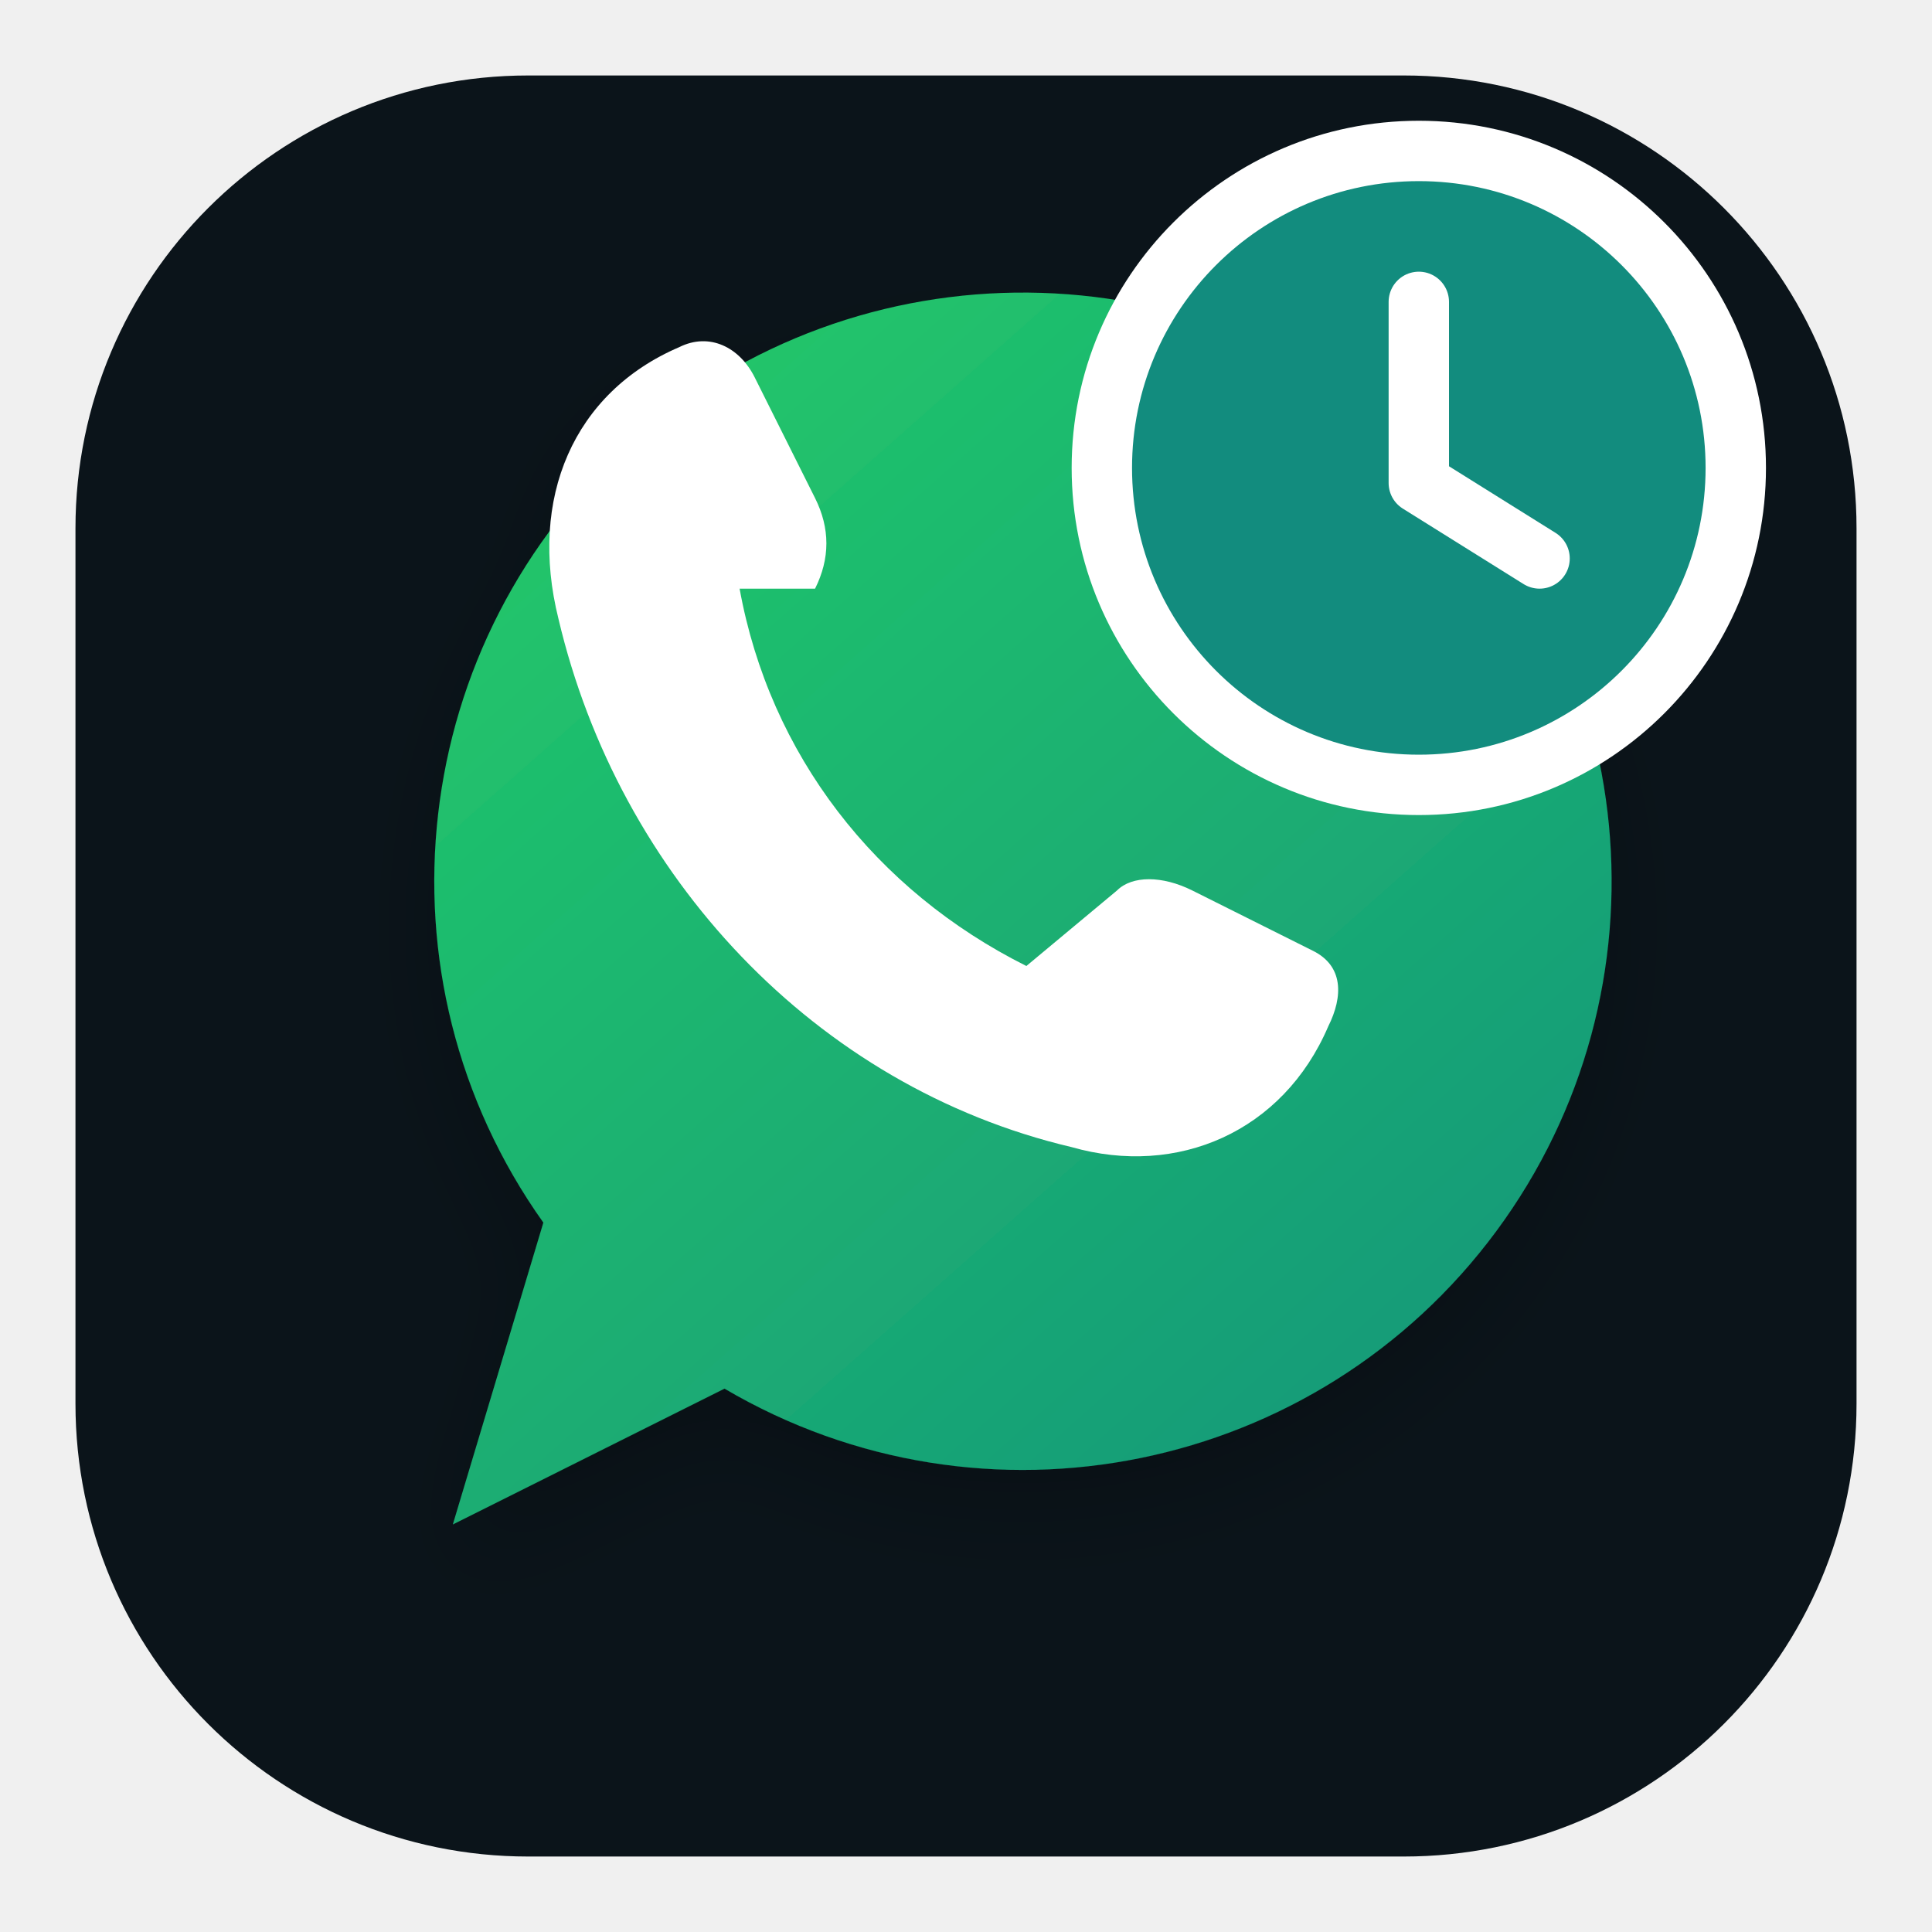
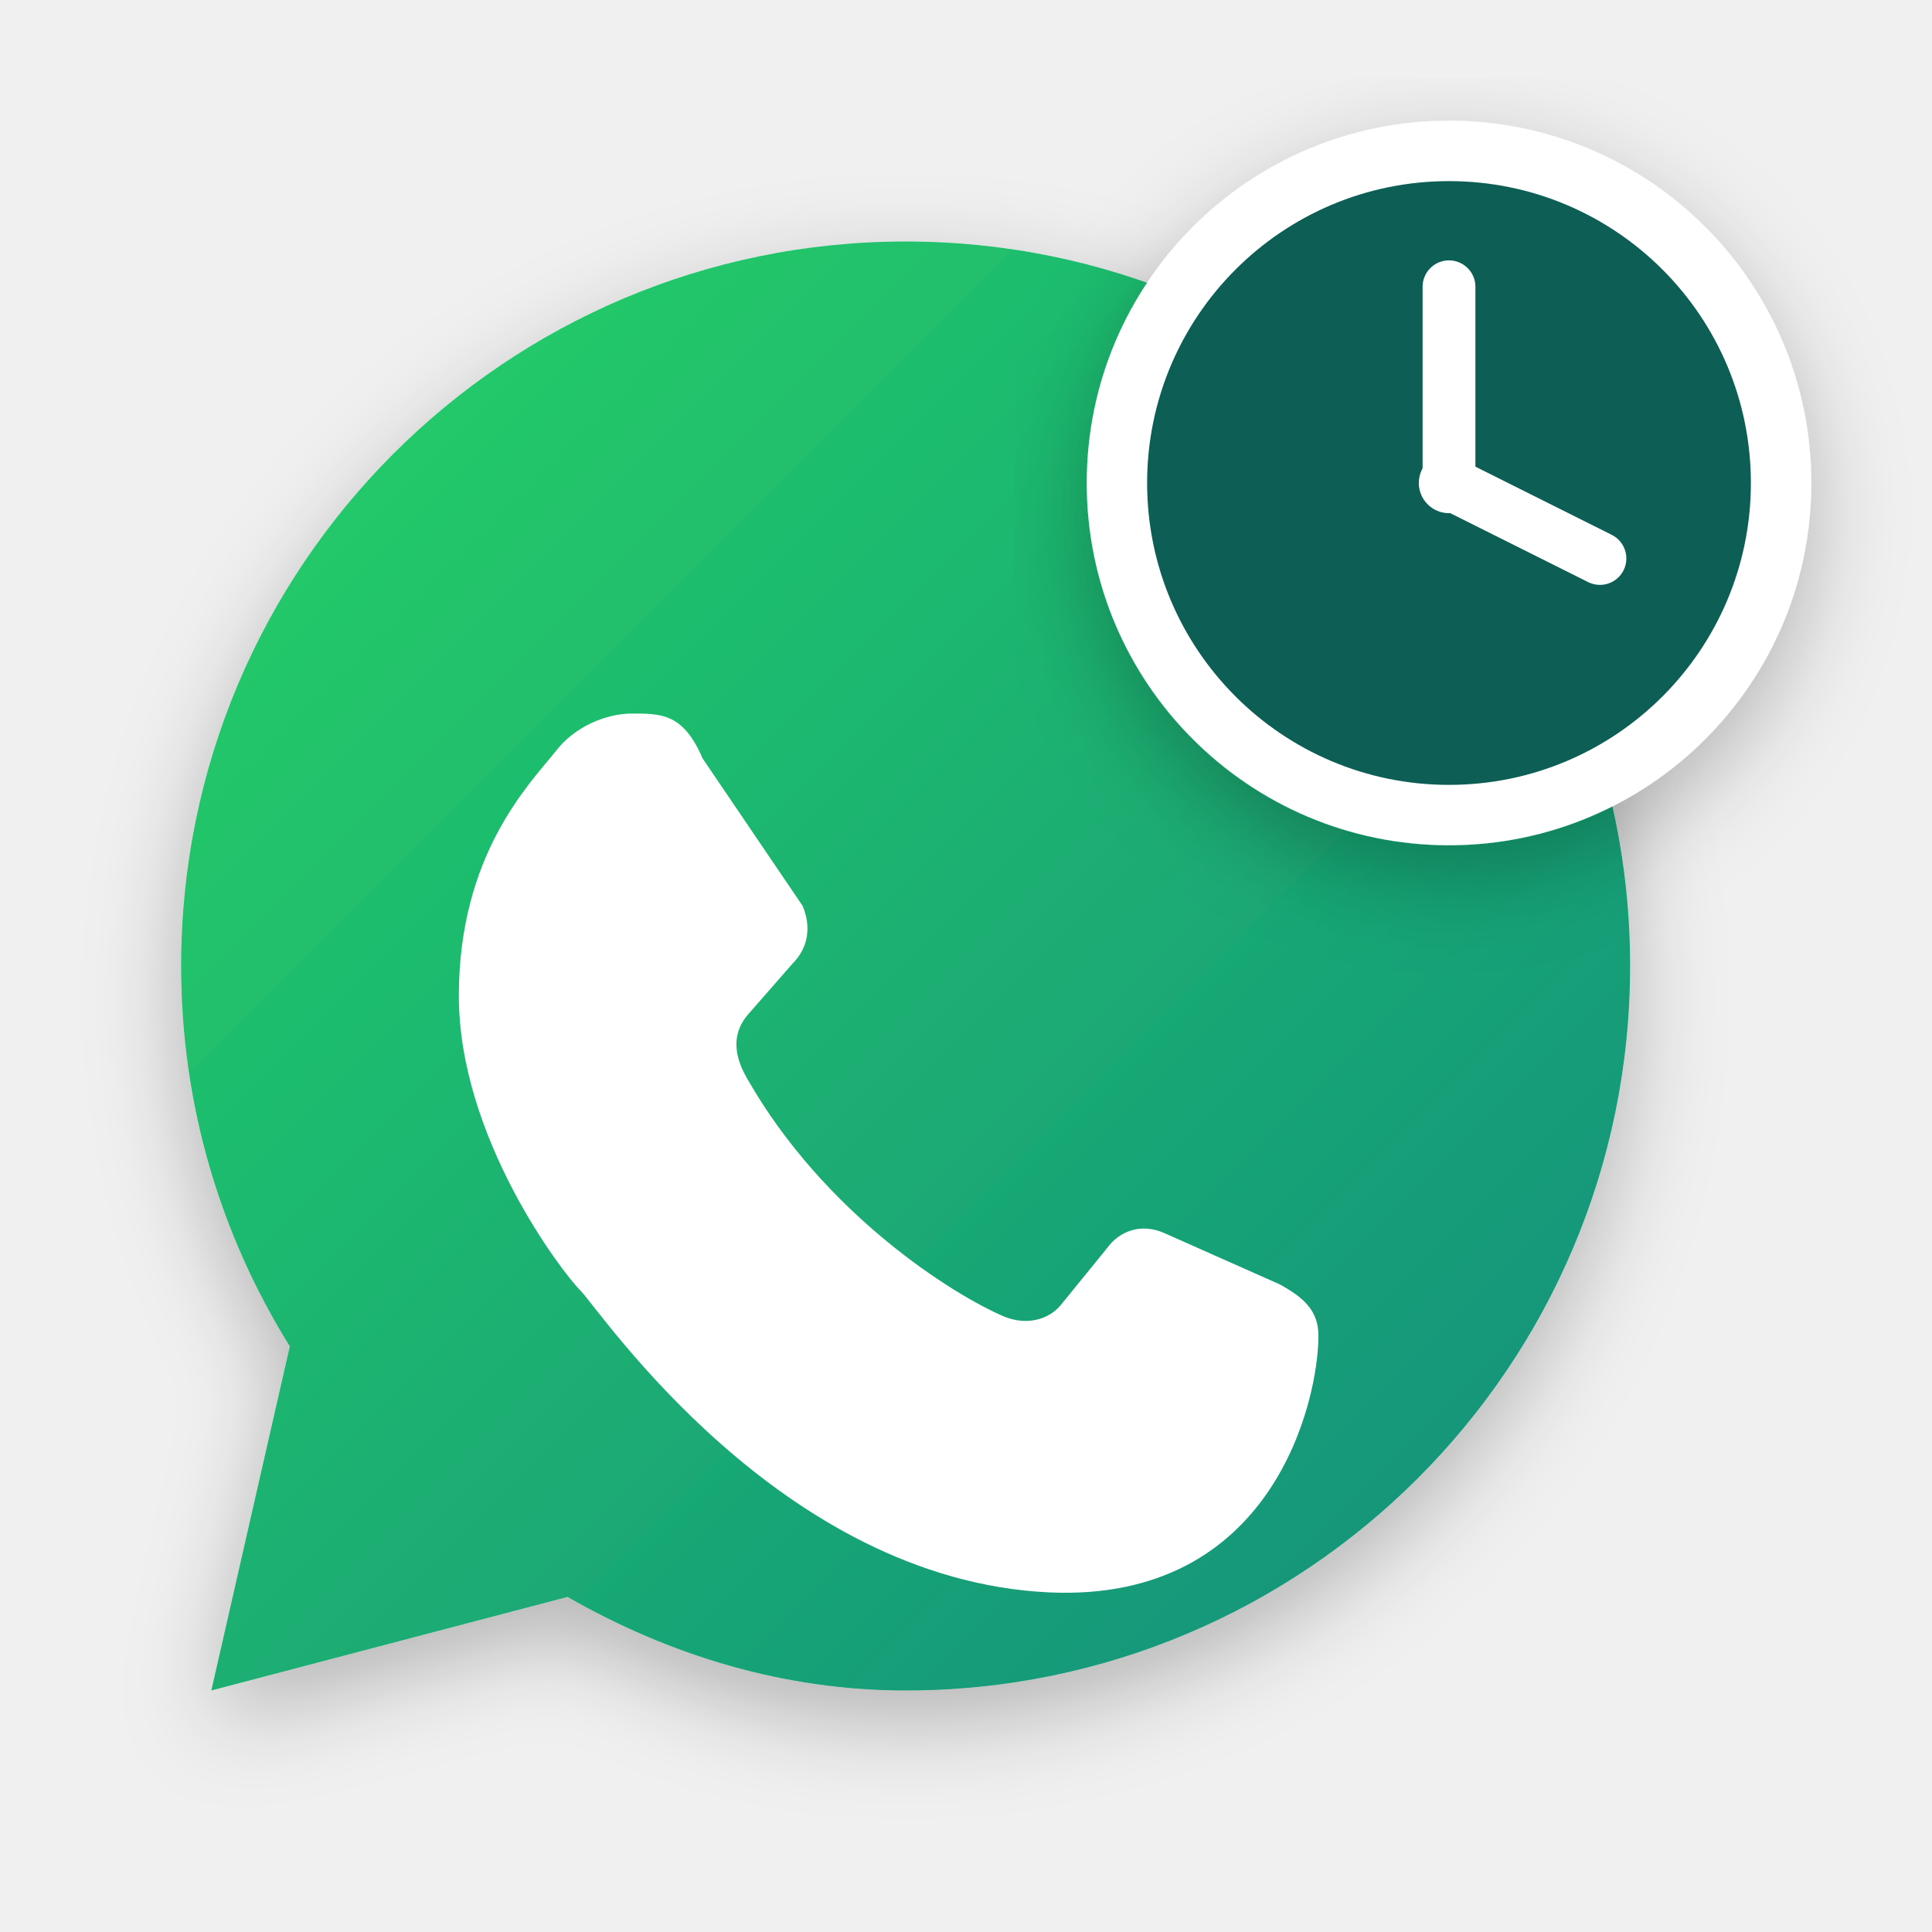
- <svg xmlns="http://www.w3.org/2000/svg" viewBox="0 0 128 128">
+ <svg xmlns="http://www.w3.org/2000/svg" viewBox="0 0 128 128" width="128" height="128">
  <defs>
-     <linearGradient id="g" x1="18" y1="12" x2="110" y2="116" gradientUnits="userSpaceOnUse">
-       <stop stop-color="#25D366" />
-       <stop offset="1" stop-color="#128C7E" />
+     <linearGradient id="waGrad" x1="0%" y1="0%" x2="100%" y2="100%">
+       <stop offset="0%" stop-color="#25D366" />
+       <stop offset="100%" stop-color="#128C7E" />
    </linearGradient>
-     <filter id="s" x="-20%" y="-20%" width="140%" height="140%">
-       <feDropShadow dx="0" dy="3" stdDeviation="3" flood-opacity=".18" />
+     <filter id="dropShadow" x="-10%" y="-10%" width="130%" height="130%">
+       <feDropShadow dx="0" dy="2" stdDeviation="3" flood-color="#000" flood-opacity="0.25" />
    </filter>
  </defs>
-   <rect x="5" y="5" width="118" height="118" rx="30" fill="#0B141A" />
-   <g filter="url(#s)">
-     <path d="M30 101l6-20a39 39 0 1 1 12 11z" fill="url(#g)" />
-     <path d="M49 39c2 11 9 20 19 25l6-5c1-1 3-1 5 0l8 4c2 1 2 3 1 5-3 7-10 10-17 8-17-4-30-18-34-35-2-8 1-15 8-18 2-1 4 0 5 2l4 8c1 2 1 4 0 6z" fill="#fff" />
+   <g filter="url(#dropShadow)">
+     <path d="M60 16 C33.5 16 12 37.5 12 64 C12 73.2 14.6 81.8 19.2 89.2 L14 112 L37.6 105.8 C44.4 109.7 52 112 60 112 C86.5 112 108 90.5 108 64 C108 37.5 86.5 16 60 16 Z" fill="url(#waGrad)" />
+     <path d="M43 45 C41.5 41.5 39.8 41.5 37.5 41.5 C35.5 41.5 33 42.5 31.5 44.5 C29.5 47 24 52.5 24 63.5 C24 74.5 32 85 33.5 86.5 C35 88 49 109 70 110 C87.5 110.8 91 95 91 90 C91 88 89.8 87 88 86 L79 82 C77.2 81.2 75.5 81.8 74.5 83.2 L71 87.5 C70 88.8 68.2 89.2 66.5 88.5 C62.5 86.8 52.5 80.5 46.5 70 C45.2 67.8 45.5 66.2 46.5 65 L50 61 C51.2 59.8 51.5 58.2 50.8 56.5 L43 45 Z" transform="matrix(0.85 0 0 0.85 10 12)" fill="#FFFFFF" />
  </g>
-   <circle cx="94" cy="31" r="23" fill="#fff" />
-   <circle cx="94" cy="31" r="19" fill="#128C7E" />
-   <path d="M94 20v12l8 5" fill="none" stroke="#fff" stroke-width="4" stroke-linecap="round" stroke-linejoin="round" />
+   <g filter="url(#dropShadow)">
+     <circle cx="96" cy="32" r="24" fill="#FFFFFF" />
+     <circle cx="96" cy="32" r="20" fill="#075E54" />
+     <circle cx="96" cy="32" r="2" fill="#FFFFFF" />
+     <path d="M96 19 V32 L106 37" fill="none" stroke="#FFFFFF" stroke-width="3.5" stroke-linecap="round" stroke-linejoin="round" />
+   </g>
</svg>
